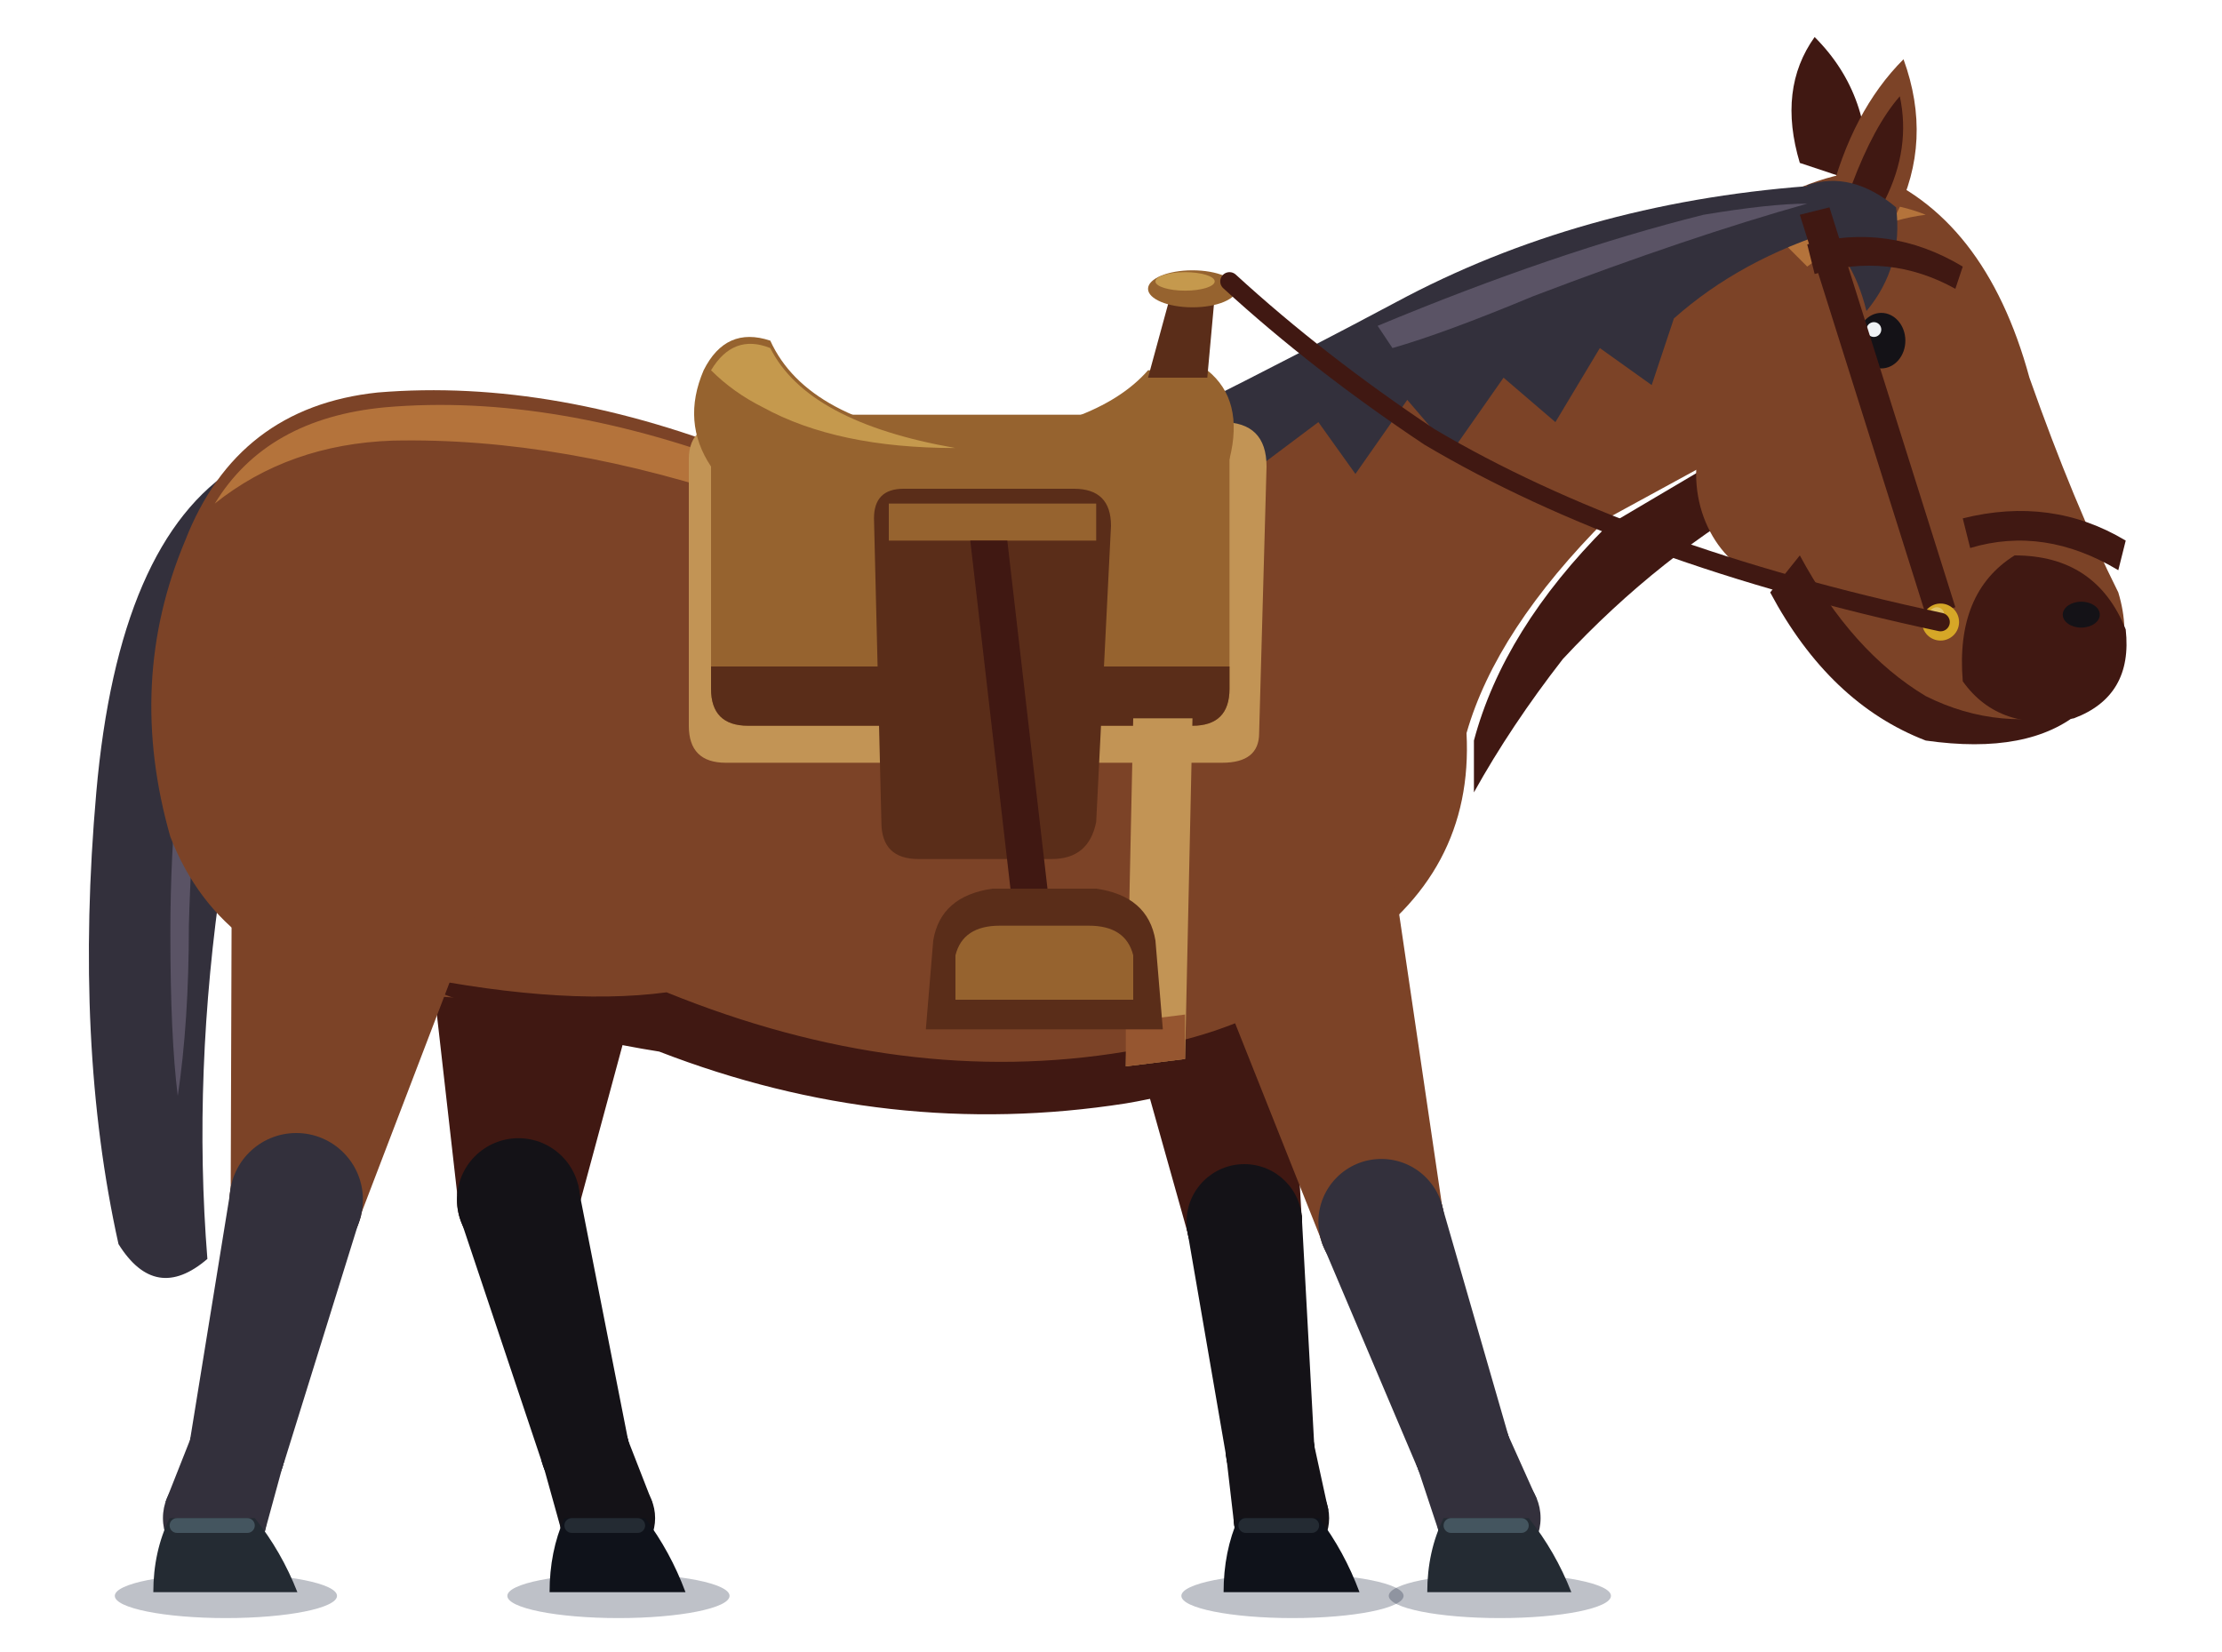
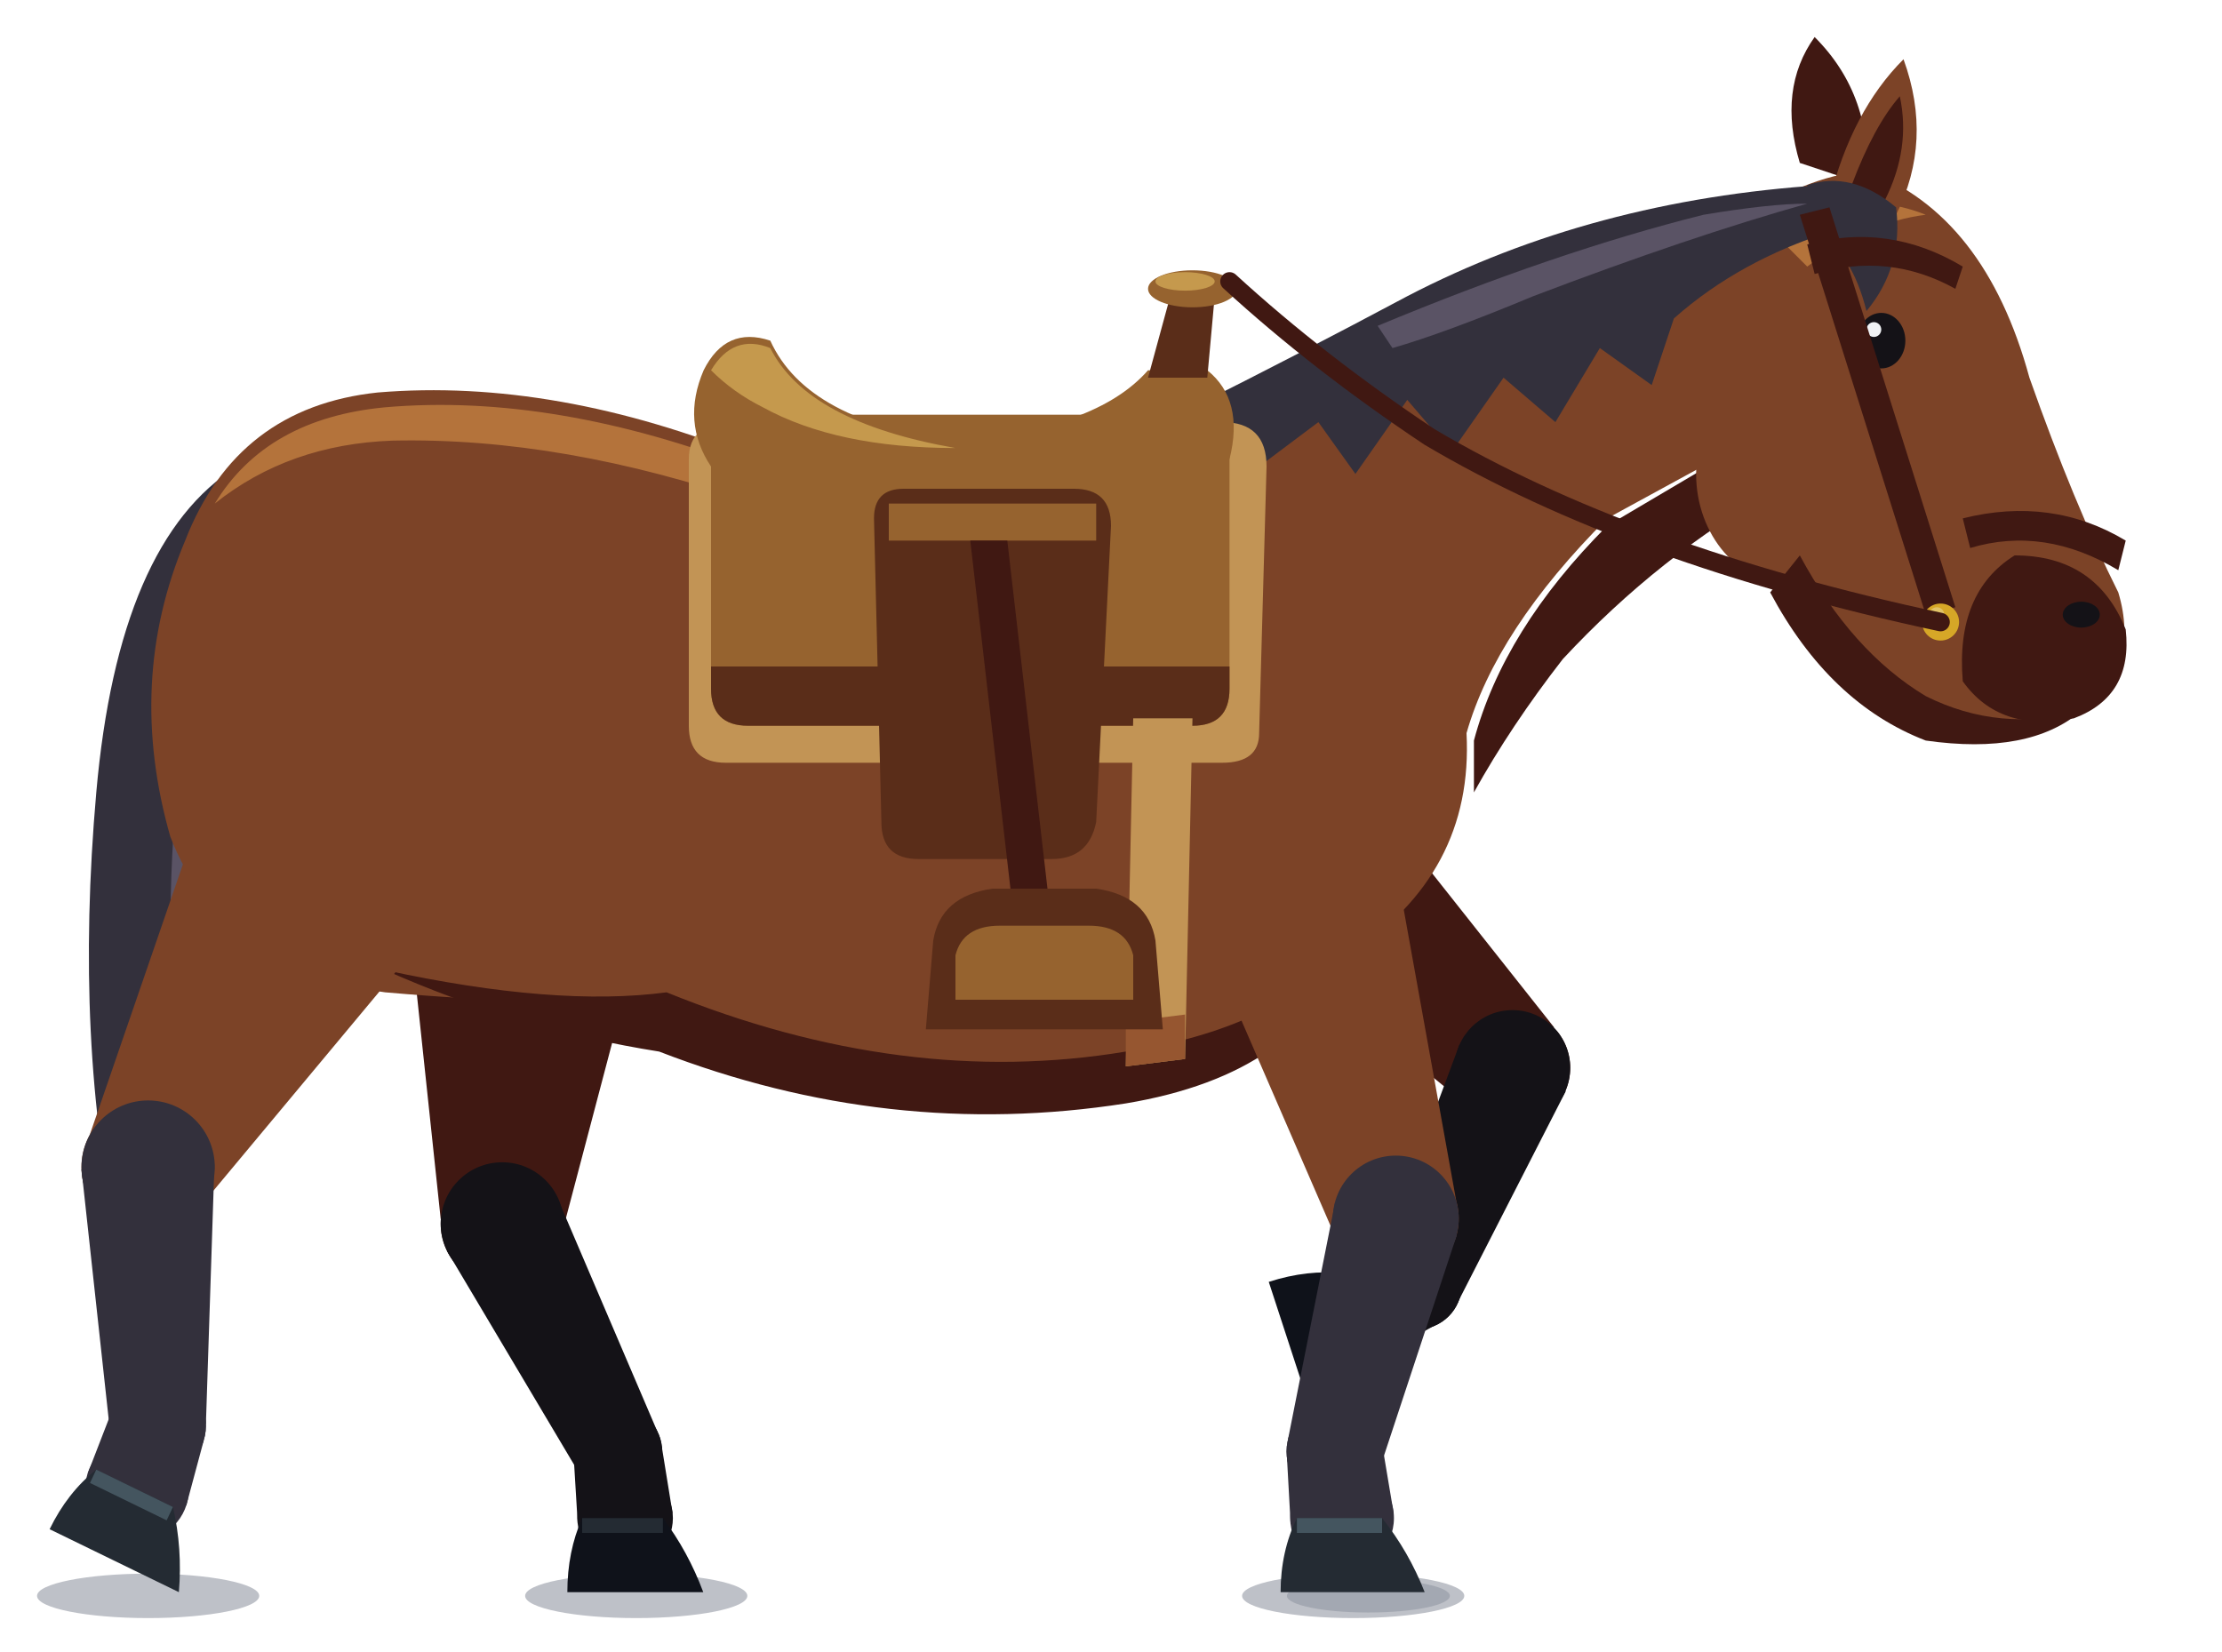
<svg xmlns="http://www.w3.org/2000/svg" width="600" height="446" viewBox="0 0 600 446" shape-rendering="geometricPrecision">
-   <ellipse cx="167" cy="431" rx="30" ry="6" fill="#16203a" opacity="0.28" />
-   <ellipse cx="349" cy="431" rx="30" ry="6" fill="#16203a" opacity="0.28" />
-   <ellipse cx="61" cy="431" rx="30" ry="6" fill="#16203a" opacity="0.28" />
-   <ellipse cx="405" cy="431" rx="30" ry="6" fill="#16203a" opacity="0.28" />
-   <path d="M 111.3 215.2 L 123.5 322.8 156.5 325.2 184.7 220.8 Z" fill="#401812" />
-   <circle cx="148" cy="218" r="36.8" fill="#401812" />
-   <circle cx="140" cy="324" r="16.6" fill="#401812" />
-   <path d="M 124 328.2 L 146.4 395.1 169.6 388.9 156 319.8 Z" fill="#141217" />
-   <circle cx="140" cy="324" r="16.6" fill="#141217" />
-   <circle cx="158" cy="392" r="12" fill="#141217" />
-   <path d="M 146.7 395.8 L 151.8 414.1 176.2 405.9 169.3 388.2 Z" fill="#141217" />
-   <circle cx="158" cy="392" r="12" fill="#141217" />
-   <circle cx="164" cy="410" r="12.9" fill="#141217" />
-   <path d="M 152.4 410 L 174.2 410 Q 181 419 185.1 430 L 148.4 430 Q 148.4 419 152.4 410 Z" fill="#0f121a" />
-   <rect x="152.4" y="410" width="21.8" height="4" rx="2" fill="#242b33" />
-   <path d="M 290.8 226.5 L 320.6 332.6 351.4 327.4 345.2 217.5 Z" fill="#401812" />
-   <circle cx="318" cy="222" r="27.6" fill="#401812" />
-   <circle cx="336" cy="330" r="15.6" fill="#401812" />
-   <path d="M 320.5 331.8 L 331.1 393.3 354.9 390.7 351.5 328.2 Z" fill="#141217" />
-   <circle cx="336" cy="330" r="15.6" fill="#141217" />
-   <circle cx="343" cy="392" r="12" fill="#141217" />
-   <path d="M 331.2 394 L 333.3 412.1 358.7 407.9 354.8 390 Z" fill="#141217" />
-   <circle cx="343" cy="392" r="12" fill="#141217" />
-   <circle cx="346" cy="410" r="12.9" fill="#141217" />
-   <path d="M 334.4 410 L 356.2 410 Q 363 419 367.1 430 L 330.4 430 Q 330.4 419 334.4 410 Z" fill="#0f121a" />
-   <rect x="334.4" y="410" width="21.8" height="4" rx="2" fill="#242b33" />
+   <ellipse cx="171.8" cy="431" rx="30" ry="6" fill="#16203a" opacity="0.28" />
+   <ellipse cx="369.5" cy="431" rx="22" ry="4.5" fill="#16203a" opacity="0.16" />
+   <ellipse cx="40" cy="431" rx="30" ry="6" fill="#16203a" opacity="0.28" />
+   <ellipse cx="365.4" cy="431" rx="30" ry="6" fill="#16203a" opacity="0.28" />
+   <path d="M 107.2 218 L 119 329.2 152.1 331.7 180.6 223.6 Z" fill="#401812" />
+   <circle cx="143.9" cy="220.8" r="36.8" fill="#401812" />
+   <circle cx="135.6" cy="330.5" r="16.6" fill="#401812" />
+   <path d="M 120.8 338 L 156.1 397.4 177.5 386.6 150.3 323 Z" fill="#141217" />
+   <circle cx="135.6" cy="330.5" r="16.6" fill="#141217" />
+   <circle cx="166.8" cy="392" r="12" fill="#141217" />
+   <path d="M 154.9 393.3 L 156 411.4 181.6 408.6 178.7 390.7 Z" fill="#141217" />
+   <circle cx="166.8" cy="392" r="12" fill="#141217" />
+   <circle cx="168.8" cy="410" r="12.9" fill="#141217" />
+   <path d="M 157.2 410 L 179 410 Q 185.8 419 189.9 430 L 153.2 430 Q 153.2 419 157.2 410 Z" fill="#0f121a" />
+   <path d="M 157.2 410 L 179 410 179 414 157.2 414 Z" fill="#242b33" />
+   <path d="M 311.6 229.4 L 397.3 299.4 419.6 277.4 350.9 190.6 Z" fill="#401812" />
+   <circle cx="331.3" cy="210" r="27.6" fill="#401812" />
+   <circle cx="408.4" cy="288.4" r="15.6" fill="#401812" />
+   <path d="M 394.1 282.1 L 371.7 342.2 393.6 351.8 422.8 294.7 Z" fill="#141217" />
+   <circle cx="408.4" cy="288.4" r="15.6" fill="#141217" />
+   <circle cx="382.7" cy="347" r="12" fill="#141217" />
+   <path d="M 377.4 336.2 L 360.8 343.3 372.1 366.4 387.9 357.7 Z" fill="#141217" />
+   <circle cx="382.7" cy="347" r="12" fill="#141217" />
+   <circle cx="366.5" cy="354.9" r="12.9" fill="#141217" />
+   <path d="M 362.9 343.9 L 369.6 364.6 Q 363.2 373.8 354 381.1 L 342.6 346.2 Q 353.1 342.8 362.9 343.9 Z" fill="#0f121a" />
+   <path d="M 362.9 343.9 L 369.6 364.6 365.8 365.8 359.1 345.1 Z" fill="#242b33" />
  <path d="M 64 126 Q 32 146 26 214 Q 20 282 32 336 Q 42 352 56 340 Q 52 290 60 236 Q 68 182 88 140 Z" fill="#33303c" />
  <path d="M 54 170 Q 46 210 46 252 Q 46 280 48 296 Q 51 276 51 250 Q 52 212 58 174 Z" fill="#5a5365" />
  <path d="M 321 115 Q 262 132 204 124 Q 150 102 102 106 Q 64 110 50 146 Q 34 184 46 226 Q 60 262 104 268 Q 150 272 180 270 Q 244 296 304 286 Q 344 280 364 258 Q 398 236 396 198 Q 404 170 434 140 L 478 116 L 492 56 Q 430 58 380 84 Q 346 102 321 115 Z" fill="#7c4327" />
  <path d="M 104 262 Q 150 272 180 268 Q 244 294 304 284 Q 344 278 364 256 Q 352 290 304 298 Q 240 308 178 284 Q 140 278 104 262 Z" fill="#401812" />
  <path d="M 398 200 Q 406 170 434 142 L 478 116 L 480 132 Q 448 150 422 178 Q 408 196 398 214 Z" fill="#401812" />
  <path d="M 316 118 Q 262 134 204 127 Q 150 106 104 110 Q 72 113 58 136 Q 78 120 106 119 Q 152 118 204 136 Q 262 142 316 118 Z" fill="#b4733b" />
-   <path d="M 62.7 198.7 L 62.3 320.7 97.7 327.3 141.3 213.3 Z" fill="#7c4327" />
-   <circle cx="102" cy="206" r="40" fill="#7c4327" />
-   <circle cx="80" cy="324" r="18" fill="#7c4327" />
-   <path d="M 62.5 319.9 L 51.3 389 76.7 395 97.5 328.1 Z" fill="#33303c" />
-   <circle cx="80" cy="324" r="18" fill="#33303c" />
-   <circle cx="64" cy="392" r="13" fill="#33303c" />
-   <path d="M 51.7 387.9 L 44.7 405.6 71.3 414.4 76.3 396.1 Z" fill="#33303c" />
-   <circle cx="64" cy="392" r="13" fill="#33303c" />
-   <circle cx="58" cy="410" r="14" fill="#33303c" />
-   <path d="M 45.8 410 L 68.8 410 Q 76 419 80.3 430 L 41.4 430 Q 41.4 419 45.8 410 Z" fill="#242b33" />
-   <rect x="45.8" y="410" width="23" height="4" rx="2" fill="#44555f" />
-   <path d="M 315 229.8 L 356.6 334.4 389.4 325.6 373 214.2 Z" fill="#7c4327" />
-   <circle cx="344" cy="222" r="30" fill="#7c4327" />
-   <circle cx="373" cy="330" r="17" fill="#7c4327" />
-   <path d="M 357 335.7 L 382.7 396.3 407.3 387.7 389 324.3 Z" fill="#33303c" />
-   <circle cx="373" cy="330" r="17" fill="#33303c" />
-   <circle cx="395" cy="392" r="13" fill="#33303c" />
-   <path d="M 382.9 396.7 L 389 415.1 415 404.9 407.1 387.3 Z" fill="#33303c" />
-   <circle cx="395" cy="392" r="13" fill="#33303c" />
-   <circle cx="402" cy="410" r="14" fill="#33303c" />
-   <path d="M 389.8 410 L 412.8 410 Q 420 419 424.3 430 L 385.4 430 Q 385.4 419 389.8 410 Z" fill="#242b33" />
-   <rect x="389.8" y="410" width="23" height="4" rx="2" fill="#44555f" />
+   <path d="M 64 191 L 24.3 306.3 55.6 324 133.7 230.3 Z" fill="#7c4327" />
+   <circle cx="98.9" cy="210.6" r="40" fill="#7c4327" />
+   <circle cx="40" cy="315.2" r="18" fill="#7c4327" />
+   <path d="M 22 315.8 L 29.6 385.6 55.6 384.6 57.9 314.5 Z" fill="#33303c" />
+   <circle cx="40" cy="315.2" r="18" fill="#33303c" />
+   <circle cx="42.6" cy="385.1" r="13" fill="#33303c" />
+   <path d="M 30.2 381.1 L 23.7 397.9 50.3 406.6 55 389.1 Z" fill="#33303c" />
+   <circle cx="42.6" cy="385.1" r="13" fill="#33303c" />
+   <circle cx="37" cy="402.2" r="14" fill="#33303c" />
+   <path d="M 26 396.9 L 46.7 407 Q 49.3 418.2 48.3 430 L 13.4 413 Q 18.2 403.1 26 396.9 Z" fill="#242b33" />
+   <path d="M 26 396.9 L 46.7 407 45 410.6 24.3 400.5 Z" fill="#44555f" />
+   <path d="M 315.7 230.6 L 360.6 334.1 393.2 324.2 373.2 213.2 Z" fill="#7c4327" />
+   <circle cx="344.4" cy="221.9" r="30" fill="#7c4327" />
+   <circle cx="376.9" cy="329.1" r="17" fill="#7c4327" />
+   <path d="M 360.5 324.8 L 347.8 388.7 373 395.3 393.4 333.5 Z" fill="#33303c" />
+   <circle cx="376.9" cy="329.1" r="17" fill="#33303c" />
+   <circle cx="360.4" cy="392" r="13" fill="#33303c" />
+   <path d="M 347.5 393.4 L 348.5 411.5 376.3 408.5 373.3 390.6 Z" fill="#33303c" />
+   <circle cx="360.4" cy="392" r="13" fill="#33303c" />
+   <circle cx="362.4" cy="410" r="14" fill="#33303c" />
+   <path d="M 350.2 410 L 373.2 410 Q 380.4 419 384.7 430 L 345.8 430 Q 345.8 419 350.2 410 Z" fill="#242b33" />
+   <path d="M 350.2 410 L 373.2 410 373.2 414 350.2 414 Z" fill="#44555f" />
  <path d="M 486 44 Q 480 24 490 10 Q 506 26 504 50 Z" fill="#401812" />
  <path d="M 470 60 Q 486 48 504 46 Q 536 58 548 102 Q 560 136 572 160 Q 578 180 562 192 Q 540 200 520 190 Q 500 178 486 158 Q 458 142 462 106 Q 464 76 470 60 Z" fill="#7c4327" />
  <ellipse cx="484" cy="128" rx="26" ry="30" fill="#7c4327" />
  <path d="M 486 150 Q 500 176 520 188 Q 540 198 562 192 Q 548 204 520 200 Q 494 190 478 160 Z" fill="#401812" />
  <path d="M 544 150 Q 566 150 574 170 Q 576 188 560 194 Q 540 198 530 184 Q 528 160 544 150 Z" fill="#401812" />
  <ellipse cx="562" cy="166" rx="5" ry="3.5" fill="#141217" />
  <path d="M 478 62 Q 500 50 520 58 Q 504 60 488 72 Z" fill="#b4733b" />
  <ellipse cx="508" cy="92" rx="6.5" ry="7.5" fill="#141217" />
  <circle cx="506" cy="89" r="2" fill="#f0f2f5" />
  <path d="M 494 54 Q 500 30 514 16 Q 522 38 512 58 Z" fill="#7c4327" />
  <path d="M 500 50 Q 506 34 513 26 Q 516 40 509 54 Z" fill="#401812" />
  <path d="M 488 50 Q 500 46 512 56 Q 514 72 504 84 Q 500 68 490 62 Z" fill="#33303c" />
  <path d="M 322 110 Q 350 96 380 80 Q 430 54 492 50 L 496 62 Q 470 70 452 86 L 446 104 L 432 94 L 420 114 L 406 102 L 392 122 L 380 108 L 366 128 L 356 114 L 340 126 Z" fill="#33303c" />
  <path d="M 372 88 Q 420 68 460 58 Q 478 55 488 55 Q 456 64 414 80 Q 390 90 376 94 Z" fill="#5a5365" />
-   <path d="M 186 124 Q 186 114 198 114 L 330 114 Q 342 114 342 126 L 340 198 Q 340 206 330 206 L 196 206 Q 186 206 186 196 Z" fill="#c29455" />
-   <path d="M 192 122 Q 192 112 204 112 L 322 112 Q 332 112 332 122 L 332 186 Q 332 196 322 196 L 202 196 Q 192 196 192 186 Z" fill="#96632f" />
-   <path d="M 192 180 L 332 180 L 332 186 Q 332 196 322 196 L 202 196 Q 192 196 192 186 Z" fill="#5a2d19" />
-   <path d="M 306 194 L 322 194 L 320 286 L 304 288 Z" fill="#c29455" />
-   <path d="M 304 276 L 320 274 L 320 286 L 304 288 Z" fill="#965630" />
-   <path d="M 236 140 Q 236 132 244 132 L 290 132 Q 300 132 300 142 L 296 222 Q 294 232 284 232 L 248 232 Q 238 232 238 222 Z" fill="#5a2d19" />
-   <path d="M 240 136 L 296 136 L 296 146 L 240 146 Z" fill="#96632f" />
-   <path d="M 190 100 Q 196 88 208 92 Q 218 114 258 119 Q 296 116 310 100 L 326 100 Q 336 108 332 124 L 192 126 Q 184 114 190 100 Z" fill="#96632f" />
-   <path d="M 192 100 Q 198 90 208 94 Q 218 114 258 121 Q 226 121 206 110 Q 198 106 192 100 Z" fill="#c5994d" />
-   <path d="M 310 102 L 316 80 L 328 80 L 326 102 Z" fill="#5a2d19" />
-   <ellipse cx="322" cy="78" rx="12" ry="5" fill="#96632f" />
-   <ellipse cx="320" cy="76" rx="8" ry="2.5" fill="#c5994d" />
-   <path d="M 262 146 L 272 146 L 284 250 L 274 250 Z" fill="#401812" />
-   <path d="M 252 254 Q 254 242 268 240 L 296 240 Q 310 242 312 254 L 314 278 L 250 278 Z" fill="#5a2d19" />
-   <path d="M 258 258 Q 260 250 270 250 L 294 250 Q 304 250 306 258 L 306 270 L 258 270 Z" fill="#96632f" />
+   <g id="seat" data-rider-anchor="258 270">
+     <path d="M 186 124 Q 186 114 198 114 L 330 114 Q 342 114 342 126 L 340 198 Q 340 206 330 206 L 196 206 Q 186 206 186 196 Z" fill="#c29455" />
+     <path d="M 192 122 Q 192 112 204 112 L 322 112 Q 332 112 332 122 L 332 186 Q 332 196 322 196 L 202 196 Q 192 196 192 186 Z" fill="#96632f" />
+     <path d="M 192 180 L 332 180 L 332 186 Q 332 196 322 196 L 202 196 Q 192 196 192 186 Z" fill="#5a2d19" />
+     <path d="M 306 194 L 322 194 L 320 286 L 304 288 Z" fill="#c29455" />
+     <path d="M 304 276 L 320 274 L 320 286 L 304 288 Z" fill="#965630" />
+     <path d="M 236 140 Q 236 132 244 132 L 290 132 Q 300 132 300 142 L 296 222 Q 294 232 284 232 L 248 232 Q 238 232 238 222 Z" fill="#5a2d19" />
+     <path d="M 240 136 L 296 136 L 296 146 L 240 146 Z" fill="#96632f" />
+     <path d="M 190 100 Q 196 88 208 92 Q 218 114 258 119 Q 296 116 310 100 L 326 100 Q 336 108 332 124 L 192 126 Q 184 114 190 100 Z" fill="#96632f" />
+     <path d="M 192 100 Q 198 90 208 94 Q 218 114 258 121 Q 226 121 206 110 Q 198 106 192 100 Z" fill="#c5994d" />
+     <path d="M 310 102 L 316 80 L 328 80 L 326 102 Z" fill="#5a2d19" />
+     <ellipse cx="322" cy="78" rx="12" ry="5" fill="#96632f" />
+     <ellipse cx="320" cy="76" rx="8" ry="2.5" fill="#c5994d" />
+     <path d="M 262 146 L 272 146 L 284 250 L 274 250 Z" fill="#401812" />
+     <path d="M 252 254 Q 254 242 268 240 L 296 240 Q 310 242 312 254 L 314 278 L 250 278 Z" fill="#5a2d19" />
+     <path d="M 258 258 Q 260 250 270 250 L 294 250 Q 304 250 306 258 L 306 270 L 258 270 Z" fill="#96632f" />
+   </g>
  <path d="M 486 58 L 494 56 L 528 164 L 520 166 Z" fill="#401812" />
  <path d="M 488 66 Q 510 60 530 72 L 528 78 Q 510 68 490 74 Z" fill="#401812" />
  <path d="M 530 140 Q 554 134 574 146 L 572 154 Q 552 142 532 148 Z" fill="#401812" />
  <circle cx="524" cy="168" r="5" fill="#d6a727" />
  <circle cx="523" cy="166" r="2" fill="#e1c368" />
  <path d="M 524 168 Q 440 150 386 118 Q 356 98 332 76" fill="none" stroke="#401812" stroke-width="5" stroke-linecap="round" />
</svg>
